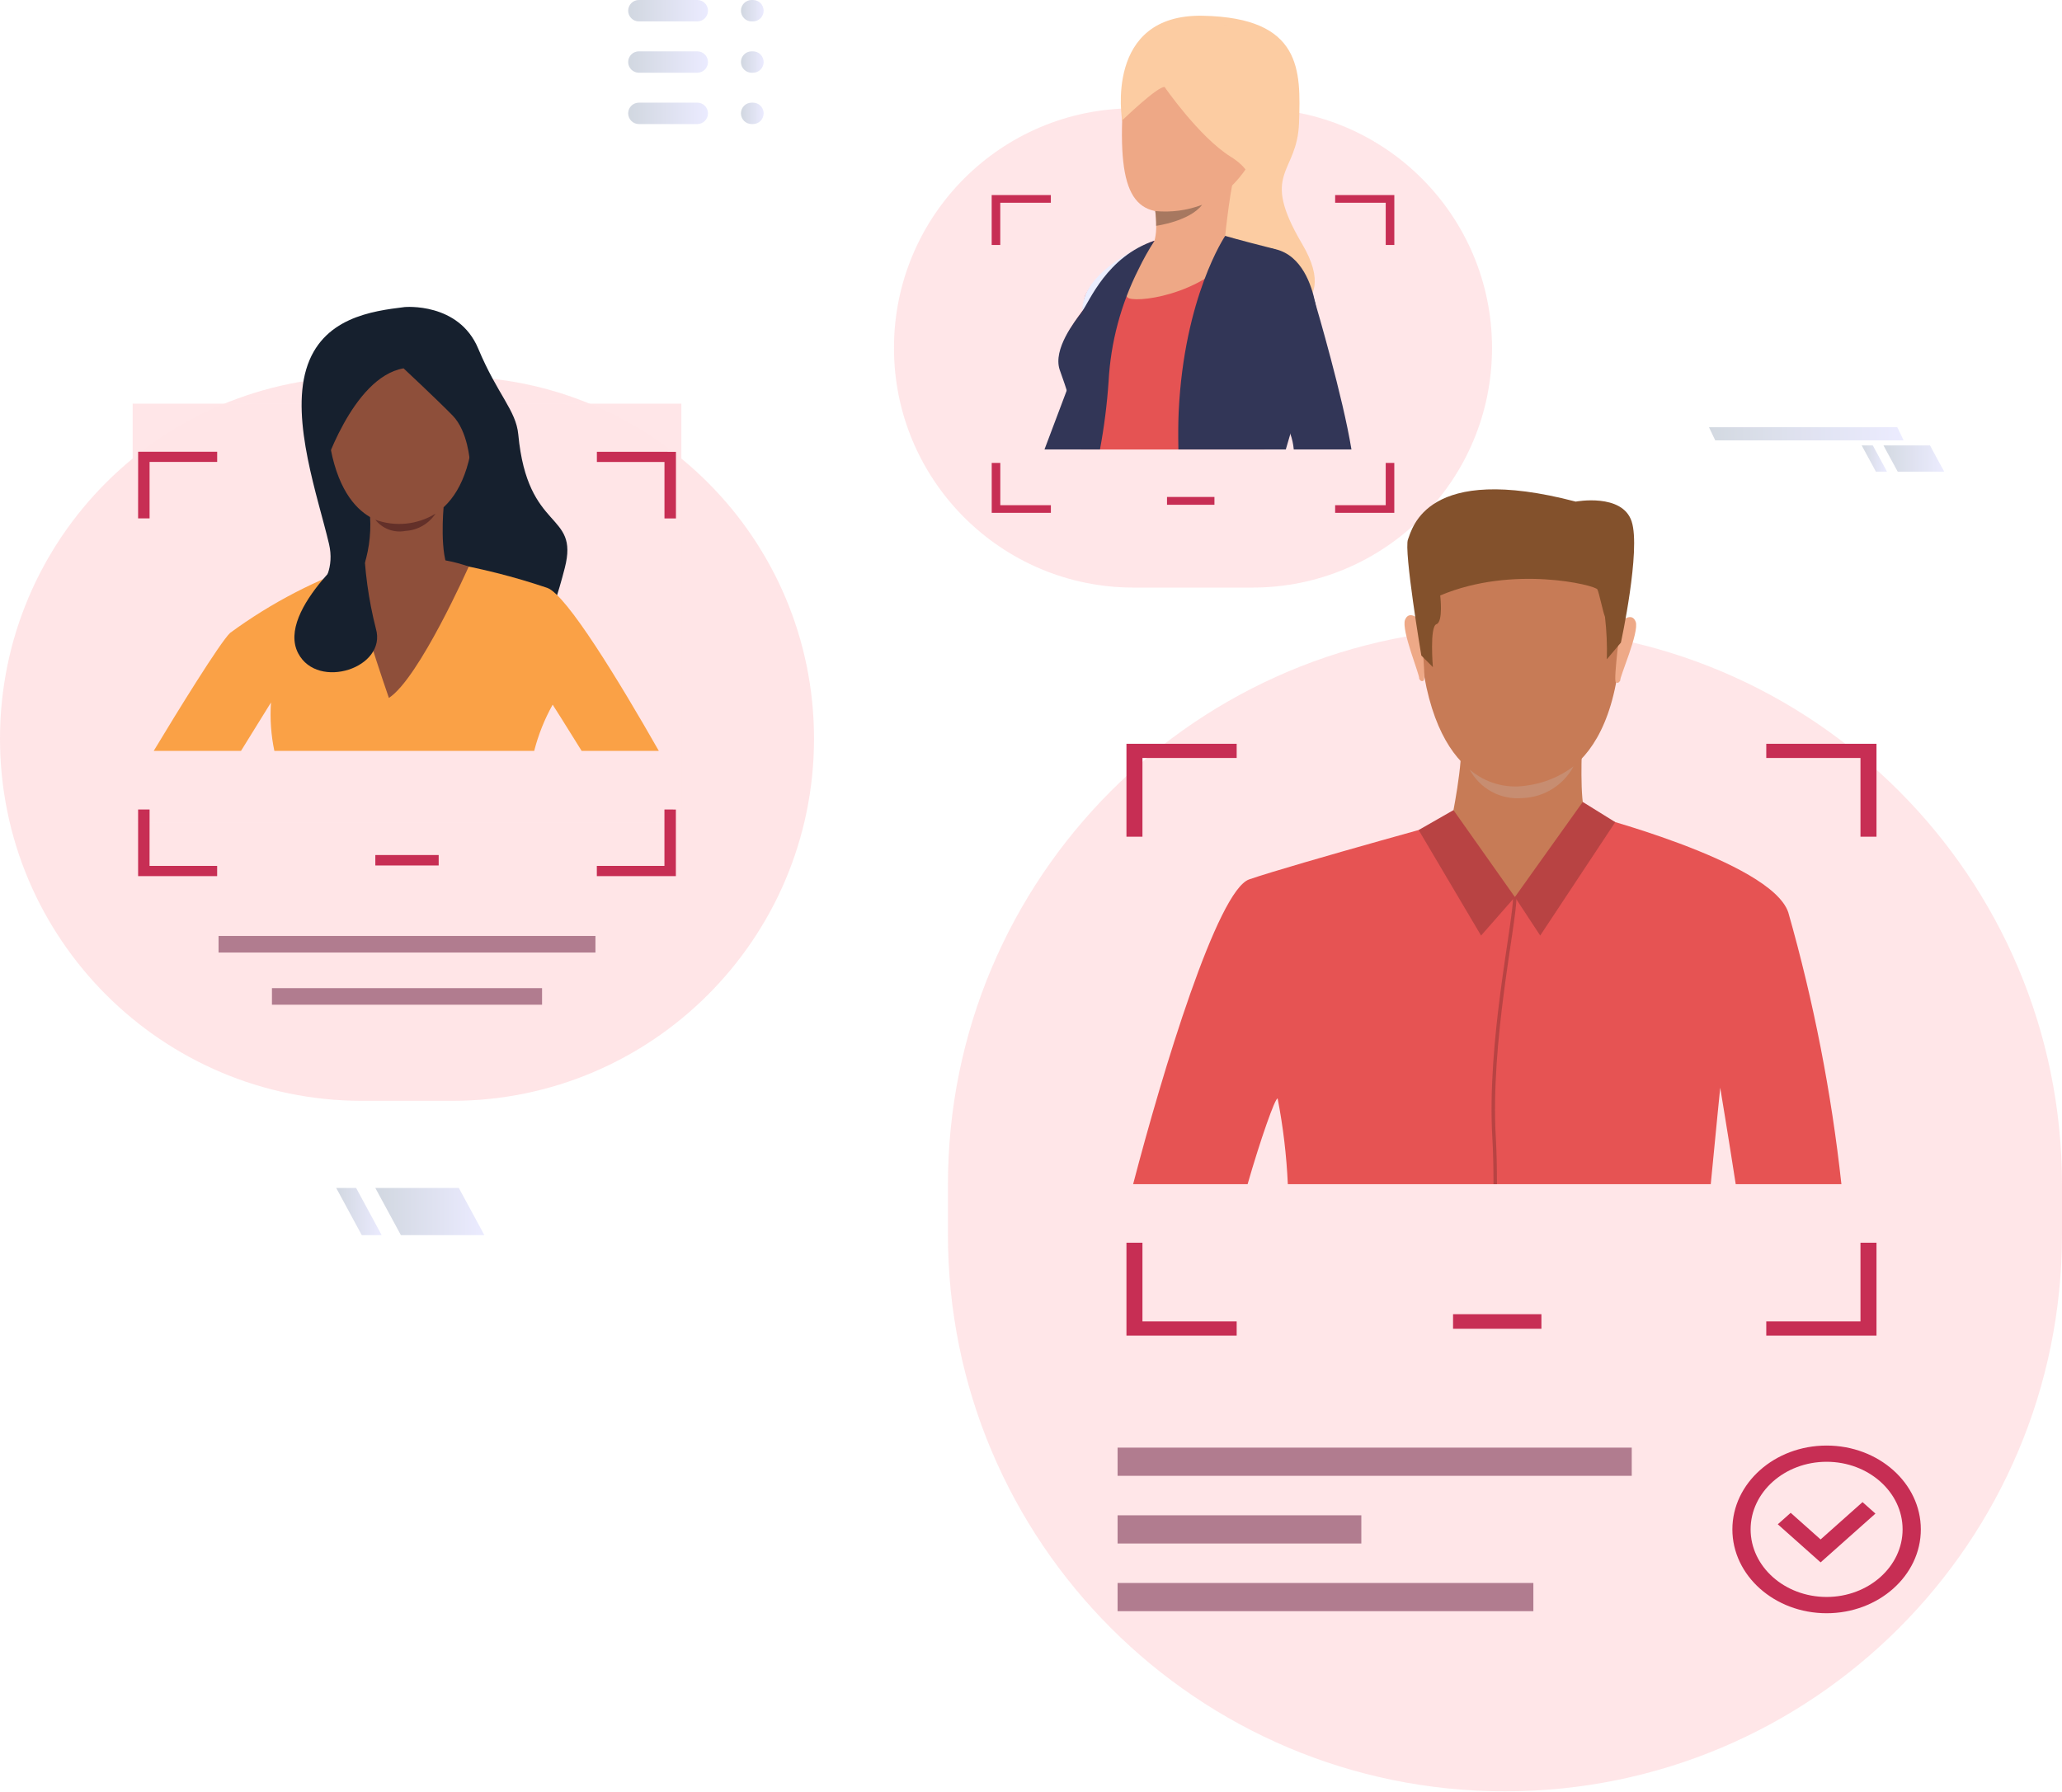
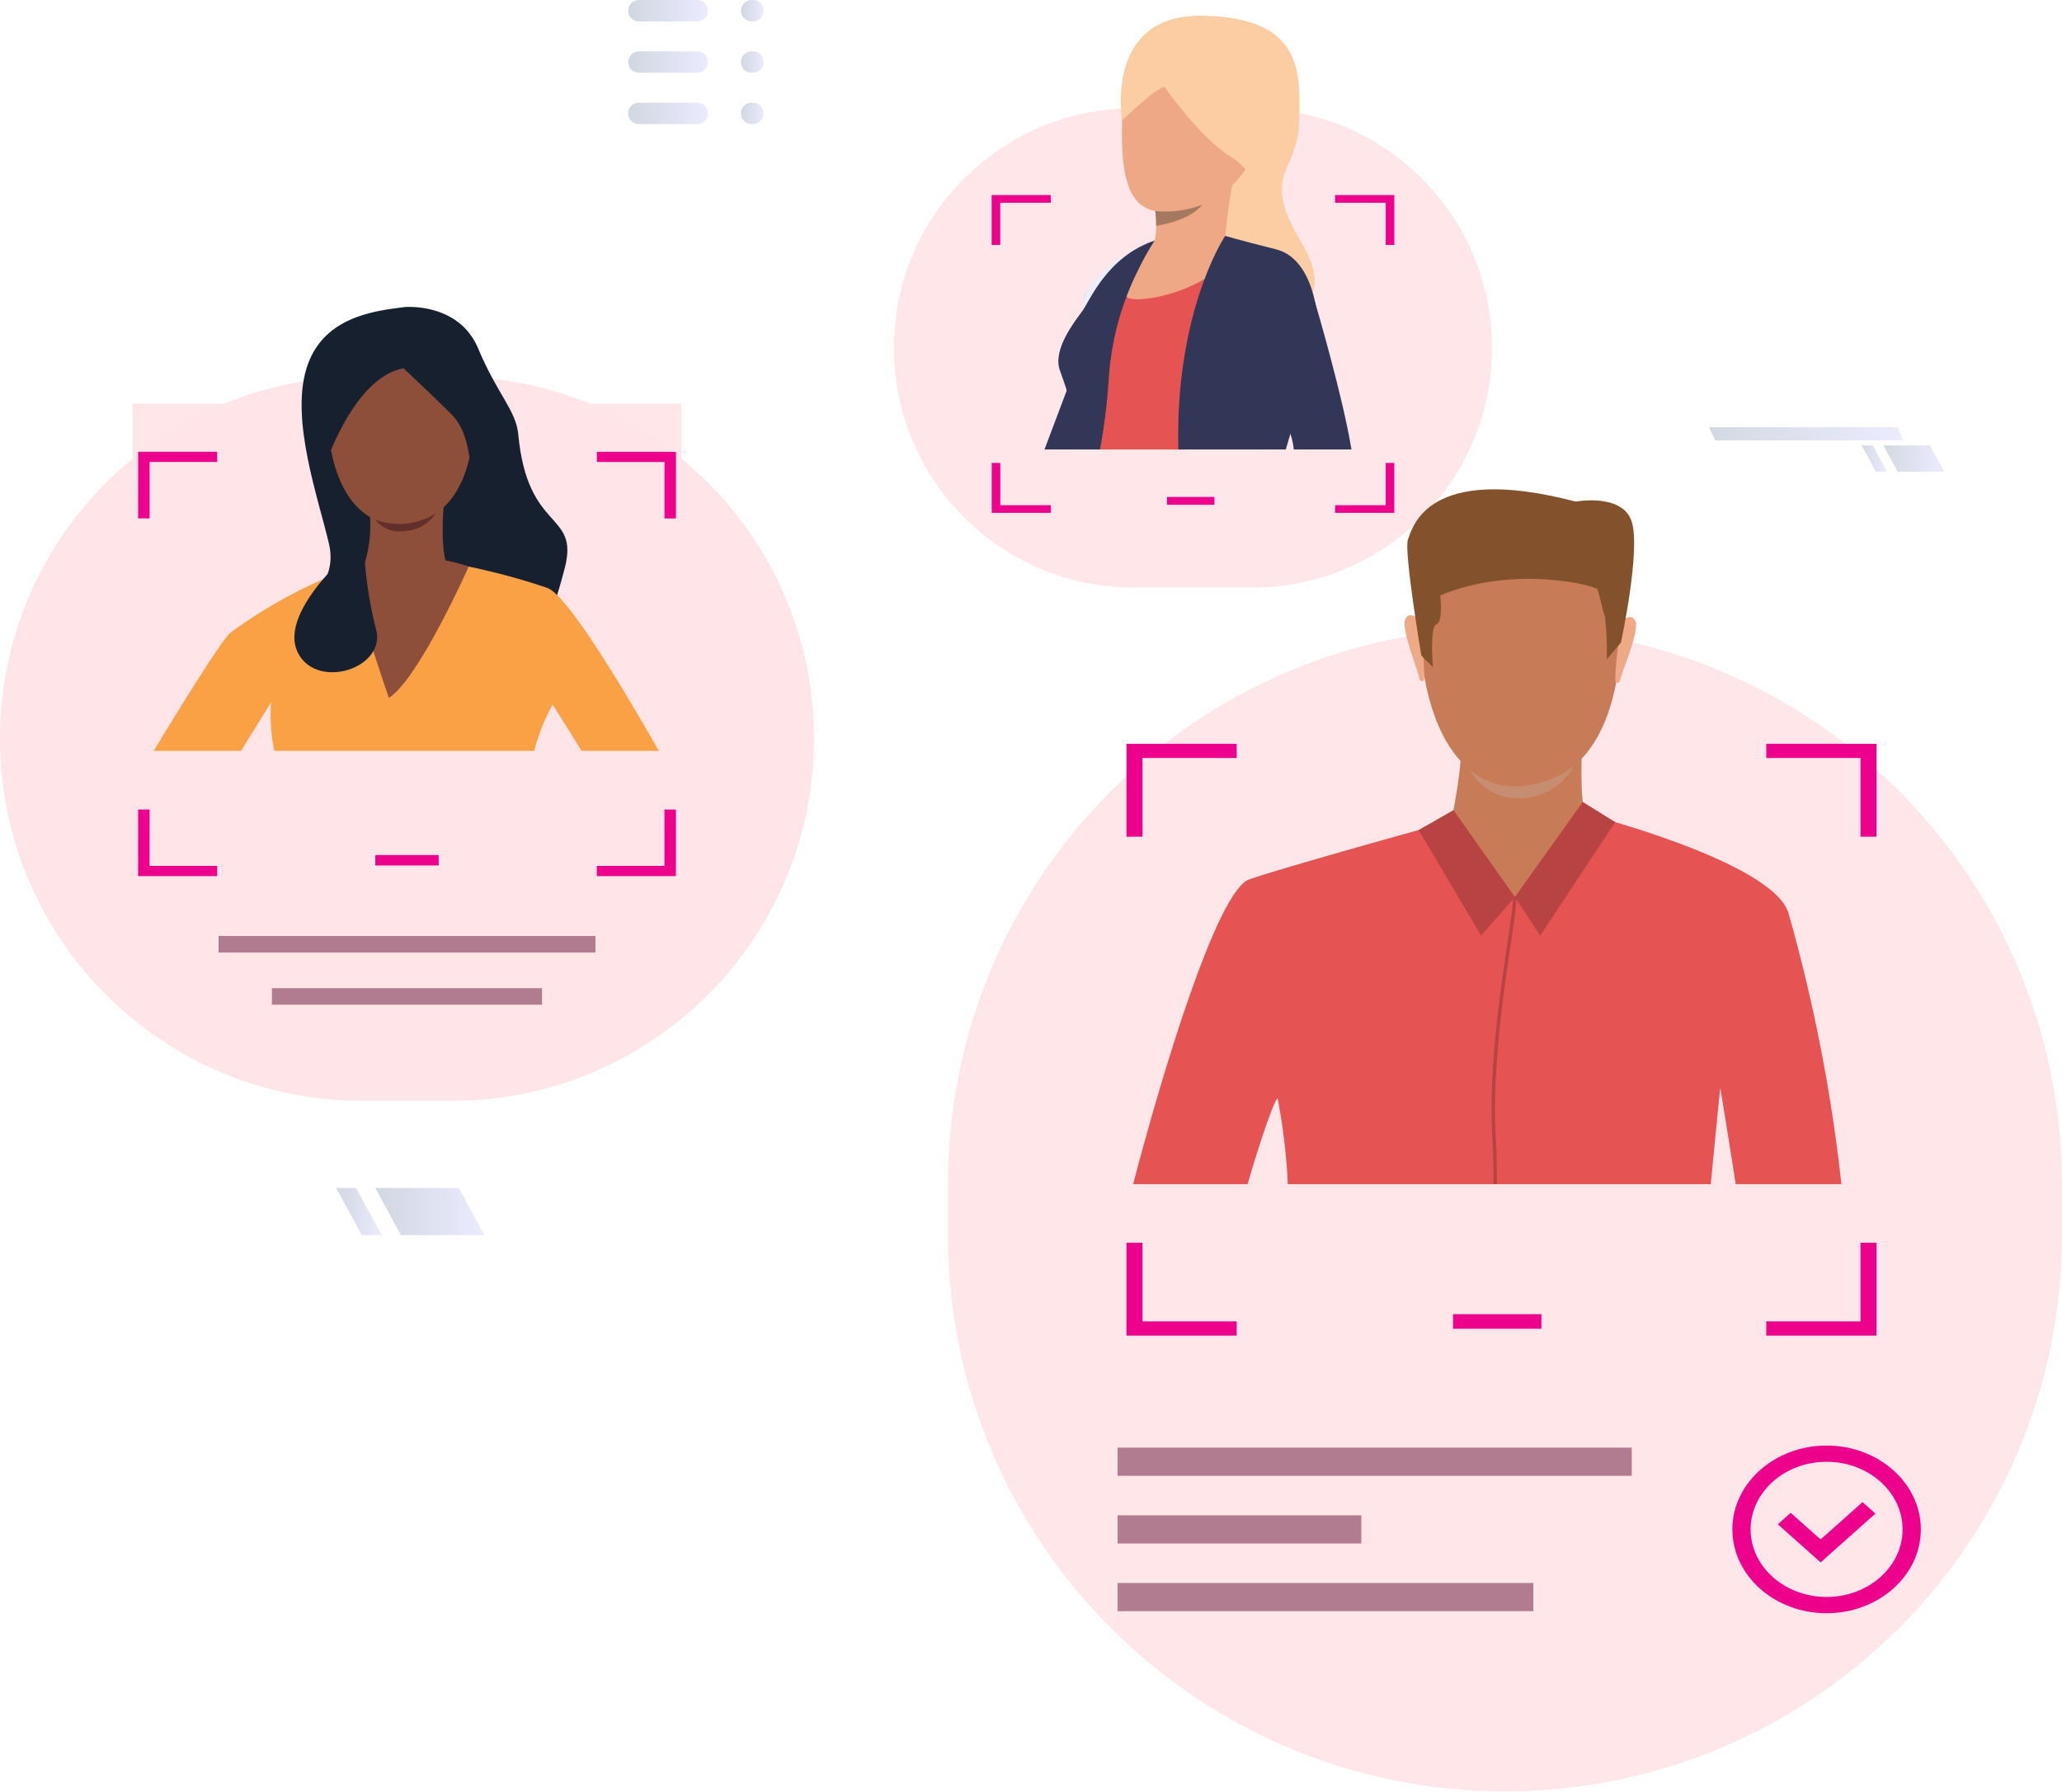
<svg xmlns="http://www.w3.org/2000/svg" width="204.373" height="177.574" viewBox="0 0 204.373 177.574">
  <defs>
    <linearGradient id="linear-gradient" y1="0.5" x2="1" y2="0.5" gradientUnits="objectBoundingBox">
      <stop offset="0" stop-color="#d1d7e0" />
      <stop offset="1" stop-color="#ebebff" />
    </linearGradient>
  </defs>
  <g id="Group_564" data-name="Group 564" transform="translate(-1259.977 -222.252)">
    <path id="Rectangle_186" data-name="Rectangle 186" d="M35.9,0h8.88a35.9,35.9,0,0,1,35.9,35.9v0a35.9,35.9,0,0,1-35.9,35.9H35.9A35.9,35.9,0,0,1,0,35.9v0A35.9,35.9,0,0,1,35.9,0Z" transform="translate(1259.977 259.579)" fill="#ffe4e6" opacity="0.95" />
    <rect id="Rectangle_187" data-name="Rectangle 187" width="37.354" height="1.642" transform="translate(1281.64 315.034)" fill="#b17c8f" />
    <rect id="Rectangle_188" data-name="Rectangle 188" width="26.772" height="1.642" transform="translate(1286.931 320.208)" fill="#b17c8f" />
    <path id="Rectangle_189" data-name="Rectangle 189" d="M55.21,0h0a55.21,55.21,0,0,1,55.21,55.21v4.925a55.21,55.21,0,0,1-55.21,55.21h0A55.21,55.21,0,0,1,0,60.135V55.21A55.21,55.21,0,0,1,55.21,0Z" transform="translate(1353.93 284.482)" fill="#ffe5e7" opacity="0.95" />
    <g id="Group_506" data-name="Group 506" transform="translate(1403.995 352.528)">
-       <rect id="Rectangle_190" data-name="Rectangle 190" width="8.758" height="1.444" transform="translate(0 0)" fill="#c72e54" />
+       <rect id="Rectangle_190" data-name="Rectangle 190" width="8.758" height="1.444" transform="translate(0 0)" fill="#EC008C" />
    </g>
    <g id="Group_507" data-name="Group 507" transform="translate(1370.746 365.755)">
      <rect id="Rectangle_191" data-name="Rectangle 191" width="50.96" height="2.795" transform="translate(0 0)" fill="#b17c8f" />
      <rect id="Rectangle_192" data-name="Rectangle 192" width="41.209" height="2.795" transform="translate(0 13.418)" fill="#b17c8f" />
      <rect id="Rectangle_193" data-name="Rectangle 193" width="24.158" height="2.795" transform="translate(0 6.709)" fill="#b17c8f" />
    </g>
    <g id="Group_508" data-name="Group 508" transform="translate(1371.624 295.984)">
-       <path id="Path_1291" data-name="Path 1291" d="M2053.307,763.9v1.411h9.338v7.8h1.586V763.9Zm-63.415,9.211h1.586v-7.8h9.338V763.9h-10.924Zm72.753,40.247v7.8h-9.338v1.411h10.924V813.36Zm-71.167,0h-1.586v9.214h10.924v-1.411h-9.338Z" transform="translate(-1989.892 -763.902)" fill="#c72e54" />
+       <path id="Path_1291" data-name="Path 1291" d="M2053.307,763.9v1.411h9.338v7.8h1.586V763.9Zm-63.415,9.211h1.586v-7.8h9.338V763.9h-10.924Zm72.753,40.247v7.8h-9.338v1.411h10.924V813.36Zm-71.167,0h-1.586v9.214h10.924v-1.411h-9.338Z" transform="translate(-1989.892 -763.902)" fill="#EC008C" />
    </g>
    <g id="Group_511" data-name="Group 511" transform="translate(1431.68 365.549)">
      <g id="Group_509" data-name="Group 509" transform="translate(0)">
-         <path id="Path_1292" data-name="Path 1292" d="M2391.86,1291.563c-5.149,0-9.339-3.729-9.339-8.311s4.189-8.311,9.339-8.311,9.339,3.728,9.339,8.311S2397.01,1291.563,2391.86,1291.563Zm0-15.014c-4.153,0-7.532,3.007-7.532,6.7s3.379,6.7,7.532,6.7,7.532-3.007,7.532-6.7S2396.013,1276.549,2391.86,1276.549Z" transform="translate(-2382.521 -1274.94)" fill="#c72e54" />
+         <path id="Path_1292" data-name="Path 1292" d="M2391.86,1291.563c-5.149,0-9.339-3.729-9.339-8.311s4.189-8.311,9.339-8.311,9.339,3.728,9.339,8.311S2397.01,1291.563,2391.86,1291.563Zm0-15.014c-4.153,0-7.532,3.007-7.532,6.7s3.379,6.7,7.532,6.7,7.532-3.007,7.532-6.7S2396.013,1276.549,2391.86,1276.549Z" transform="translate(-2382.521 -1274.94)" fill="#EC008C" />
      </g>
      <g id="Group_510" data-name="Group 510" transform="translate(4.501 5.609)">
-         <path id="Path_1293" data-name="Path 1293" d="M2416.187,1322.117l-4.243-3.776,1.278-1.137,2.965,2.639,4.156-3.7,1.279,1.137Z" transform="translate(-2411.944 -1316.144)" fill="#c72e54" />
+         <path id="Path_1293" data-name="Path 1293" d="M2416.187,1322.117l-4.243-3.776,1.278-1.137,2.965,2.639,4.156-3.7,1.279,1.137Z" transform="translate(-2411.944 -1316.144)" fill="#EC008C" />
      </g>
    </g>
    <rect id="Rectangle_194" data-name="Rectangle 194" width="54.381" height="41.524" transform="translate(1273.126 262.264)" fill="#ffe5e7" opacity="0.95" />
    <rect id="Rectangle_195" data-name="Rectangle 195" width="59.276" height="47.51" rx="23.755" transform="translate(1348.582 232.99)" fill="#ffe5e7" opacity="0.95" />
    <g id="Group_512" data-name="Group 512" transform="translate(1375.644 271.515)">
-       <rect id="Rectangle_196" data-name="Rectangle 196" width="4.701" height="0.775" transform="translate(0 0)" fill="#c72e54" />
+       <rect id="Rectangle_196" data-name="Rectangle 196" width="4.701" height="0.775" transform="translate(0 0)" fill="#EC008C" />
    </g>
    <g id="Group_513" data-name="Group 513" transform="translate(1358.266 241.588)">
-       <path id="Path_1294" data-name="Path 1294" d="M1936.61,364.3v.758h5.013v4.187h.852V364.3Zm-34.043,4.945h.851v-4.187h5.013V364.3h-5.864Zm39.055,21.605v4.189h-5.013v.758h5.864v-4.946Zm-38.2,0h-.851v4.946h5.864v-.758h-5.013Z" transform="translate(-1902.567 -364.297)" fill="#c72e54" />
+       <path id="Path_1294" data-name="Path 1294" d="M1936.61,364.3v.758h5.013v4.187h.852V364.3Zm-34.043,4.945h.851v-4.187h5.013V364.3h-5.864Zm39.055,21.605v4.189h-5.013v.758h5.864v-4.946Zm-38.2,0h-.851v4.946h5.864v-.758h-5.013Z" transform="translate(-1902.567 -364.297)" fill="#EC008C" />
    </g>
    <g id="Group_514" data-name="Group 514" transform="translate(1297.177 307.011)">
-       <rect id="Rectangle_197" data-name="Rectangle 197" width="6.279" height="1.035" transform="translate(0 0)" fill="#c72e54" />
+       <rect id="Rectangle_197" data-name="Rectangle 197" width="6.279" height="1.035" transform="translate(0 0)" fill="#EC008C" />
    </g>
    <g id="Group_515" data-name="Group 515" transform="translate(1273.665 267.038)">
-       <path id="Path_1295" data-name="Path 1295" d="M1394.938,551.257v1.012h6.7v5.593h1.137v-6.6Zm-45.471,6.6h1.137v-5.593h6.7v-1.012h-7.833Zm52.167,28.858v5.595h-6.7v1.012h7.833V586.72Zm-51.029,0h-1.137v6.607h7.833v-1.012h-6.7Z" transform="translate(-1349.467 -551.257)" fill="#c72e54" />
+       <path id="Path_1295" data-name="Path 1295" d="M1394.938,551.257v1.012h6.7v5.593h1.137v-6.6Zm-45.471,6.6h1.137v-5.593h6.7v-1.012h-7.833Zm52.167,28.858v5.595h-6.7v1.012h7.833V586.72Zm-51.029,0h-1.137v6.607h7.833v-1.012h-6.7Z" transform="translate(-1349.467 -551.257)" fill="#EC008C" />
    </g>
    <g id="Group_526" data-name="Group 526" transform="translate(1372.285 270.754)">
      <g id="Group_516" data-name="Group 516" transform="translate(0 32.125)">
        <path id="Path_1296" data-name="Path 1296" d="M2064.414,851.311h-10.475c-.689-4.464-1.536-9.559-1.536-9.559s-.424,4.2-.938,9.559h-41.918a58.589,58.589,0,0,0-1.009-8.491c-.241-.107-1.735,4.164-2.977,8.491h-11.347c2.919-11.188,8.362-29.139,11.509-30.214,4.48-1.533,22.749-6.544,22.749-6.544H2038.9s18.526,4.7,20.249,9.818A163.129,163.129,0,0,1,2064.414,851.311Z" transform="translate(-1994.213 -814.553)" fill="#e65353" />
      </g>
      <g id="Group_517" data-name="Group 517" transform="translate(28.3 1.945)">
        <path id="Path_1297" data-name="Path 1297" d="M2190.881,592.923s9.734,1.365,8.252,14.92-10.074,12.444-10.649,12.43-8.625.247-9.252-16.3C2179.232,603.971,2178.958,591.733,2190.881,592.923Z" transform="translate(-2179.232 -592.842)" fill="#c77b56" />
      </g>
      <g id="Group_518" data-name="Group 518" transform="translate(31.53 23.914)">
        <path id="Path_1298" data-name="Path 1298" d="M2213.313,755.7s-.267,5.575.339,6.782-8.033,5.084-13.3.763c0,0,1.273-6.059.919-8.207S2213.313,755.7,2213.313,755.7Z" transform="translate(-2200.349 -754.23)" fill="#c77b56" />
      </g>
      <g id="Group_519" data-name="Group 519" transform="translate(47.787 12.67)">
        <path id="Path_1299" data-name="Path 1299" d="M2307.195,672.081s1.066-1.013,1.457.013-1.654,5.61-1.52,5.815c0,0-.194.4-.45.179S2307.195,672.081,2307.195,672.081Z" transform="translate(-2306.629 -671.635)" fill="#eea987" />
      </g>
      <g id="Group_520" data-name="Group 520" transform="translate(26.896 12.483)">
        <path id="Path_1300" data-name="Path 1300" d="M2171.566,670.724s-1.044-1.032-1.457-.013,1.532,5.637,1.394,5.84c0,0,.186.4.447.187S2171.566,670.724,2171.566,670.724Z" transform="translate(-2170.051 -670.262)" fill="#eea987" />
      </g>
      <g id="Group_521" data-name="Group 521" transform="translate(27.176 0)">
        <path id="Path_1301" data-name="Path 1301" d="M2193.055,593.753l-1.394,1.658a29.48,29.48,0,0,0-.184-4.205c-.223-.57-.565-2.311-.752-2.722s-8.36-2.449-15.579.6c0,0,.317,2.614-.374,2.847s-.353,4.257-.353,4.257l-1.146-1.151s-1.754-10.428-1.321-11.515,1.814-7.622,16.624-3.742c0,0,4.617-.87,5.544,1.967S2193.055,593.753,2193.055,593.753Z" transform="translate(-2171.884 -578.557)" fill="#83512c" />
      </g>
      <g id="Group_522" data-name="Group 522" transform="translate(31.525 32.124)">
        <path id="Path_1302" data-name="Path 1302" d="M2213.624,814.584s2.2.417-6.995,8.256c0,0-6.519-6.418-6.308-7.492S2213.624,814.584,2213.624,814.584Z" transform="translate(-2200.316 -814.542)" fill="#c77b56" />
      </g>
      <g id="Group_523" data-name="Group 523" transform="translate(37.838 30.995)">
        <path id="Path_1303" data-name="Path 1303" d="M2241.587,815.68l2.509,3.817,7.44-11.243-3.222-2Z" transform="translate(-2241.587 -806.254)" fill="#b84343" />
      </g>
      <g id="Group_524" data-name="Group 524" transform="translate(28.3 31.802)">
        <path id="Path_1304" data-name="Path 1304" d="M2188.77,820.8l-6.087-8.619-3.451,1.974,6.187,10.463Z" transform="translate(-2179.232 -812.179)" fill="#b84343" />
      </g>
      <g id="Group_525" data-name="Group 525" transform="translate(35.527 40.391)">
        <path id="Path_1305" data-name="Path 1305" d="M2226.9,899.184c.075,1.271.108,2.83.112,4.582h-.345c0-1.744-.037-3.3-.112-4.567-.565-9.563,2.039-21.2,2.055-23.925l.336.059C2228.931,878.06,2226.336,889.662,2226.9,899.184Z" transform="translate(-2226.476 -875.274)" fill="#b84343" />
      </g>
      <path id="Path_1306" data-name="Path 1306" d="M2212.281,780.633a6.928,6.928,0,0,0,5.58,1.6,9.874,9.874,0,0,0,4.718-1.912,5.981,5.981,0,0,1-5.067,3.142A5.382,5.382,0,0,1,2212.281,780.633Z" transform="translate(-2178.926 -752.852)" fill="#c78d71" />
    </g>
    <g id="Group_545" data-name="Group 545" transform="translate(1275.211 252.675)">
      <g id="Group_528" data-name="Group 528" transform="translate(16.16 9.744)">
        <g id="Group_527" data-name="Group 527">
          <path id="Path_1307" data-name="Path 1307" d="M1466.7,522.327l-.022,0c-.22-.048-.568-.985-.635-1.172-.016-.051-.05-.146-.1-.276-.273-.75-.911-2.507-.662-3.18a.5.5,0,0,1,.364-.365c.349-.064.749.331.766.347l.008.008v.011a29.532,29.532,0,0,1,.343,4.6A.1.1,0,0,1,1466.7,522.327Zm-.973-4.932a.358.358,0,0,0-.064.006c-.133.025-.235.131-.3.318-.241.651.415,2.456.662,3.135.048.131.082.226.1.278.162.449.448,1.1.577,1.123,0,0,.006,0,.011,0a31.645,31.645,0,0,0-.364-4.533A1.119,1.119,0,0,0,1465.729,517.4Z" transform="translate(-1465.228 -517.324)" fill="#eea886" />
        </g>
      </g>
      <g id="Group_530" data-name="Group 530" transform="translate(13.591 0)">
        <g id="Group_529" data-name="Group 529">
          <path id="Path_1308" data-name="Path 1308" d="M1459.712,445.757s5.359-.5,7.289,4.106,3.749,6.113,3.977,8.532c.92,9.785,6.055,7.572,4.611,13.213s-2.444,6.494-2.444,6.494l-12.276-2.142-12.436.036s4.865-2.162,3.782-6.768-3.782-12.154-2.258-17.295S1456.51,446.15,1459.712,445.757Z" transform="translate(-1448.433 -445.741)" fill="#16202e" />
        </g>
      </g>
      <g id="Group_532" data-name="Group 532" transform="translate(31.303 9.744)">
        <g id="Group_531" data-name="Group 531">
          <path id="Path_1309" data-name="Path 1309" d="M1564.336,522.326a.1.1,0,0,1-.065-.025,29.5,29.5,0,0,1,.343-4.6v-.011l.009-.008c.017-.017.417-.412.766-.347a.5.5,0,0,1,.364.365c.249.673-.39,2.43-.663,3.18-.047.13-.082.225-.1.275-.068.189-.416,1.126-.636,1.173Zm.356-4.609a31.456,31.456,0,0,0-.363,4.534.01.01,0,0,0,.01,0c.129-.028.416-.674.578-1.124.015-.05.05-.145.1-.276.247-.679.9-2.485.663-3.135-.069-.187-.171-.293-.3-.318C1565.094,517.349,1564.75,517.661,1564.692,517.717Z" transform="translate(-1564.224 -517.323)" fill="#eea886" />
        </g>
      </g>
      <g id="Group_534" data-name="Group 534" transform="translate(0 24.717)">
        <g id="Group_533" data-name="Group 533">
          <path id="Path_1310" data-name="Path 1310" d="M1409.642,646.611h-7.649c-1.586-2.573-2.875-4.585-2.875-4.585a19.221,19.221,0,0,0-1.831,4.585h-25.752a17.657,17.657,0,0,1-.335-4.8s-1.376,2.213-2.973,4.8h-8.651c2.3-3.826,6.6-10.792,7.575-11.7a48.87,48.87,0,0,1,13.423-6.95c5.083-1.428,7.971-.05,7.971-.05a66.173,66.173,0,0,1,10.043,2.54C1400.486,631.12,1405.726,639.732,1409.642,646.611Z" transform="translate(-1359.576 -627.313)" fill="#faa146" />
        </g>
      </g>
      <g id="Group_536" data-name="Group 536" transform="translate(17.123 2.658)">
        <g id="Group_535" data-name="Group 535">
          <path id="Path_1311" data-name="Path 1311" d="M1479.974,465.317s7.1.911,6.058,10.235-7.3,8.584-7.721,8.576-6.284.194-6.791-11.183C1471.521,472.945,1471.284,464.532,1479.974,465.317Z" transform="translate(-1471.52 -465.266)" fill="#8e4f3a" />
        </g>
      </g>
      <g id="Group_538" data-name="Group 538" transform="translate(20.65 19.443)">
        <g id="Group_537" data-name="Group 537">
          <path id="Path_1312" data-name="Path 1312" d="M1502.659,589s-.439,4.85.61,6.3-.9,3.425-4.91,2.751-3.779-2.7-3.779-2.7a13.319,13.319,0,0,0,.795-5.388C1495.047,587.568,1502.659,589,1502.659,589Z" transform="translate(-1494.578 -588.574)" fill="#8e4f3a" />
        </g>
      </g>
      <g id="Group_540" data-name="Group 540" transform="translate(16.417 1.184)">
        <g id="Group_539" data-name="Group 539">
          <path id="Path_1313" data-name="Path 1313" d="M1475.257,459.341s3.316,3.1,4.856,4.673,1.717,4.605,1.717,4.605,2.594-2.82,1.51-6.1-3.652-9.675-10.151-7.711-6.74,10.6-5.977,14.887C1467.212,469.691,1470.129,460.233,1475.257,459.341Z" transform="translate(-1466.909 -454.436)" fill="#16202e" />
        </g>
      </g>
      <g id="Group_542" data-name="Group 542" transform="translate(19.641 24.858)">
        <g id="Group_541" data-name="Group 541">
          <path id="Path_1314" data-name="Path 1314" d="M1499.562,629.233s-4.922,11.094-7.913,13.021c0,0-3.929-11.314-3.655-12.971C1487.994,629.284,1493.922,627.217,1499.562,629.233Z" transform="translate(-1487.98 -628.35)" fill="#8e4f3a" />
        </g>
      </g>
      <g id="Group_543" data-name="Group 543" transform="translate(13.947 23.058)">
        <path id="Path_1315" data-name="Path 1315" d="M1457.635,615.131s-8.774,6.947-6.5,11.281c1.943,3.7,8.834,1.431,7.7-2.445A39.032,39.032,0,0,1,1457.635,615.131Z" transform="translate(-1450.761 -615.131)" fill="#16202e" />
      </g>
      <g id="Group_544" data-name="Group 544" transform="translate(21.969 20.491)">
        <path id="Path_1316" data-name="Path 1316" d="M1503.2,596.877a6.865,6.865,0,0,0,5.967-.607,3.829,3.829,0,0,1-2.983,1.716A3.054,3.054,0,0,1,1503.2,596.877Z" transform="translate(-1503.202 -596.27)" fill="#633029" />
      </g>
    </g>
    <g id="Group_554" data-name="Group 554" transform="translate(1363.497 223.811)">
      <g id="Group_546" data-name="Group 546" transform="translate(0 24.299)">
        <path id="Path_1317" data-name="Path 1317" d="M1948.317,412.207s-2.91,9.746-3.517,11.942a17.262,17.262,0,0,1-1.5,3.109c-.005.009-.01.019-.019.03a2.286,2.286,0,0,0-.272.792c-.118.813.233,1.453-.374,2.417l-.11.405h-5.759c.672-1.777,1.525-4.038,2.208-5.859.573-1.537,1.026-2.76,1.146-3.114.356-1.057,1.662-4.48,2.771-6.753.387-.792,1.879-1.574,3.2-2.14C1947.271,412.535,1948.317,412.207,1948.317,412.207Z" transform="translate(-1936.762 -412.207)" fill="#323657" />
      </g>
      <g id="Group_547" data-name="Group 547" transform="translate(7.567 0)">
        <path id="Path_1318" data-name="Path 1318" d="M1986.366,244.082s-1.836-10.57,8-10.375,9.706,5.421,9.53,10.609-3.944,4.8.307,12.013-3.681,7.216-3.681,7.216l-6.156-7.528Z" transform="translate(-1986.23 -233.704)" fill="#fccca2" />
      </g>
      <g id="Group_548" data-name="Group 548" transform="translate(7.68 0.894)">
        <path id="Path_1319" data-name="Path 1319" d="M1993.919,240.392s-6.662.936-6.925,9.361,1.8,10.219,7.626,8.464,7.67-10.57,7.8-11.935S2002.9,239.378,1993.919,240.392Z" transform="translate(-1986.973 -240.269)" fill="#eea886" />
      </g>
      <g id="Group_549" data-name="Group 549" transform="translate(1.516 21.483)">
        <path id="Path_1320" data-name="Path 1320" d="M1971.485,400.362c.023,2.9-3.721,9.834-4.3,11.977-.068.249-.141.48-.215.7H1948.79c-.094-1-.183-1.854-.228-2.336-.144-1.584-1.947-5-1.887-6.583.063-1.619.955-3.016,2.2-4.744.387-.536.8-1.081,1.2-1.611a31.408,31.408,0,0,1,3.294-3.838,10.467,10.467,0,0,1,1.327-.941l0,0a6.456,6.456,0,0,1,1.366-.641l5.725-.815s3.569,1.151,5.623,1.576C1967.418,393.1,1971.424,393.622,1971.485,400.362Z" transform="translate(-1946.674 -391.524)" fill="#e55353" />
      </g>
      <g id="Group_550" data-name="Group 550" transform="translate(3.165 22.939)">
        <path id="Path_1321" data-name="Path 1321" d="M1963.834,402.216l-3.319,4.655-3.063,4.3a24.784,24.784,0,0,0,.557-2.557c.066-.358.136-.76.212-1.21a2.921,2.921,0,0,1,.1-.4h0c1.311-2.69,5.364-4.718,5.512-4.785Z" transform="translate(-1957.452 -402.216)" fill="#e55353" />
      </g>
      <g id="Group_551" data-name="Group 551" transform="translate(10.515 14.922)">
        <path id="Path_1322" data-name="Path 1322" d="M2014.064,343.452c-.578.97-1.187,6.994-1.187,6.994s-8.148,2.741-7.314,1.19a5.354,5.354,0,0,0,.5-2.4,10.4,10.4,0,0,0-.09-1.463c-.021-.158-.038-.25-.038-.25S2014.642,342.481,2014.064,343.452Z" transform="translate(-2005.503 -343.328)" fill="#eea886" />
      </g>
      <g id="Group_552" data-name="Group 552" transform="translate(7.702 0.752)">
        <path id="Path_1323" data-name="Path 1323" d="M1991.324,245.536s3.419,4.954,6.53,6.9,1.534,3.51,1.534,3.51,8.119-15.211.4-16.265-12.452-1.131-12.672,9.166C1987.117,248.851,1990.623,245.458,1991.324,245.536Z" transform="translate(-1987.117 -239.225)" fill="#fccca2" />
      </g>
      <g id="Group_553" data-name="Group 553" transform="translate(10.981 18.744)">
        <path id="Path_1324" data-name="Path 1324" d="M2013.2,371.4c-1.251,1.642-4.555,2.084-4.555,2.084h0a10.4,10.4,0,0,0-.09-1.463A10.322,10.322,0,0,0,2013.2,371.4Z" transform="translate(-2008.554 -371.402)" fill="#a77860" />
      </g>
      <path id="Path_1325" data-name="Path 1325" d="M1961.417,406.981h0a5.5,5.5,0,0,0-.322,1.638l1.2-1.612s2.144-2.735,2.878-3.446a11.964,11.964,0,0,1,1.743-1.334S1962.7,404.03,1961.417,406.981Z" transform="translate(-1957.373 -379.287)" fill="#ebeeff" />
      <path id="Path_1326" data-name="Path 1326" d="M2058.914,412.074a50.153,50.153,0,0,1,6.777-1.932s-1.052-7.474-6.189-6.682S2058.914,412.074,2058.914,412.074Z" transform="translate(-2038.655 -380.302)" fill="#e55353" />
      <path id="Path_1327" data-name="Path 1327" d="M1992.546,392.238s-3.839,5.254-2.54,5.713,8.335-.613,11.326-5.6C2001.332,392.348,1996.86,390.308,1992.546,392.238Z" transform="translate(-1981.635 -369.94)" fill="#eea886" />
      <path id="Path_1328" data-name="Path 1328" d="M2037.222,402.07c-.267,4.12-1.581,8.027-2.664,11.613-.157.519-.309,1.034-.45,1.539h-10.647c-.026-1.421-.021-2.673.029-3.719.537-11.434,4.608-17.447,4.608-17.447s1.3.389,5.042,1.332c2.564.645,3.532,3.549,3.885,5.309a.157.157,0,0,1,.006.021A11.251,11.251,0,0,1,2037.222,402.07Z" transform="translate(-2010.186 -372.229)" fill="#323657" />
      <path id="Path_1329" data-name="Path 1329" d="M1955.3,397.529a26.366,26.366,0,0,0-1.583,2.827,27.987,27.987,0,0,0-2.97,11.138,58.623,58.623,0,0,1-.853,6.728h-2.125a27.063,27.063,0,0,0-1.17-5.859c-.29-.92-.557-1.607-.7-2.042-.678-2.052,1.489-4.783,2.214-5.761S1950.577,399.094,1955.3,397.529Z" transform="translate(-1944.391 -375.228)" fill="#323657" />
      <path id="Path_1330" data-name="Path 1330" d="M2067.647,422.755h-5.718a6.084,6.084,0,0,0-.337-1.539c-1.039-3.286-4.113-9.683-4.113-9.683s-4.6-6.69-.241-8.395,6.236,3.06,6.822,5.093a.119.119,0,0,1,.006.021C2064.208,408.739,2066.8,417.546,2067.647,422.755Z" transform="translate(-2037.22 -379.762)" fill="#323657" />
    </g>
    <g id="Group_555" data-name="Group 555" transform="translate(1429.36 264.602)" opacity="0.95">
      <path id="Path_1331" data-name="Path 1331" d="M2481.838,549.191h4.611l-1.411-2.6h-4.611Z" transform="translate(-2463.132 -544.787)" fill="url(#linear-gradient)" />
      <path id="Path_1332" data-name="Path 1332" d="M2467.734,549.191h1.1l-1.411-2.6h-1.1Z" transform="translate(-2451.186 -544.787)" fill="url(#linear-gradient)" />
      <path id="Path_1333" data-name="Path 1333" d="M2367.977,534.667h18.669l-.619-1.3h-18.669Z" transform="translate(-2367.357 -533.365)" fill="url(#linear-gradient)" />
    </g>
    <g id="Group_562" data-name="Group 562" transform="translate(1322.238 222.252)">
      <g id="Group_556" data-name="Group 556">
        <rect id="Rectangle_198" data-name="Rectangle 198" width="7.911" height="2.122" rx="1.061" fill="url(#linear-gradient)" />
      </g>
      <g id="Group_557" data-name="Group 557" transform="translate(0 5.088)">
        <rect id="Rectangle_199" data-name="Rectangle 199" width="7.911" height="2.122" rx="1.061" fill="url(#linear-gradient)" />
      </g>
      <g id="Group_558" data-name="Group 558" transform="translate(0 10.176)">
        <path id="Rectangle_200" data-name="Rectangle 200" d="M1.061,0H6.85A1.061,1.061,0,0,1,7.911,1.061v0A1.061,1.061,0,0,1,6.85,2.122H1.061A1.061,1.061,0,0,1,0,1.061v0A1.061,1.061,0,0,1,1.061,0Z" fill="url(#linear-gradient)" />
      </g>
      <g id="Group_559" data-name="Group 559" transform="translate(11.178)">
        <rect id="Rectangle_201" data-name="Rectangle 201" width="2.251" height="2.122" rx="1.061" fill="url(#linear-gradient)" />
      </g>
      <g id="Group_560" data-name="Group 560" transform="translate(11.178 5.088)">
        <rect id="Rectangle_202" data-name="Rectangle 202" width="2.251" height="2.122" rx="1.061" fill="url(#linear-gradient)" />
      </g>
      <g id="Group_561" data-name="Group 561" transform="translate(11.178 10.176)">
        <path id="Rectangle_203" data-name="Rectangle 203" d="M1.061,0h.13A1.061,1.061,0,0,1,2.251,1.061v0A1.061,1.061,0,0,1,1.19,2.122H1.061A1.061,1.061,0,0,1,0,1.061v0A1.061,1.061,0,0,1,1.061,0Z" fill="url(#linear-gradient)" />
      </g>
    </g>
    <g id="Group_563" data-name="Group 563" transform="translate(1293.302 340.015)">
      <path id="Path_1334" data-name="Path 1334" d="M1505.7,1092.036h8.276l-2.533-4.676h-8.276Z" transform="translate(-1499.292 -1087.36)" fill="url(#linear-gradient)" />
      <path id="Path_1335" data-name="Path 1335" d="M1480.38,1092.036h1.972l-2.533-4.676h-1.972Z" transform="translate(-1477.847 -1087.36)" fill="url(#linear-gradient)" />
    </g>
  </g>
</svg>
